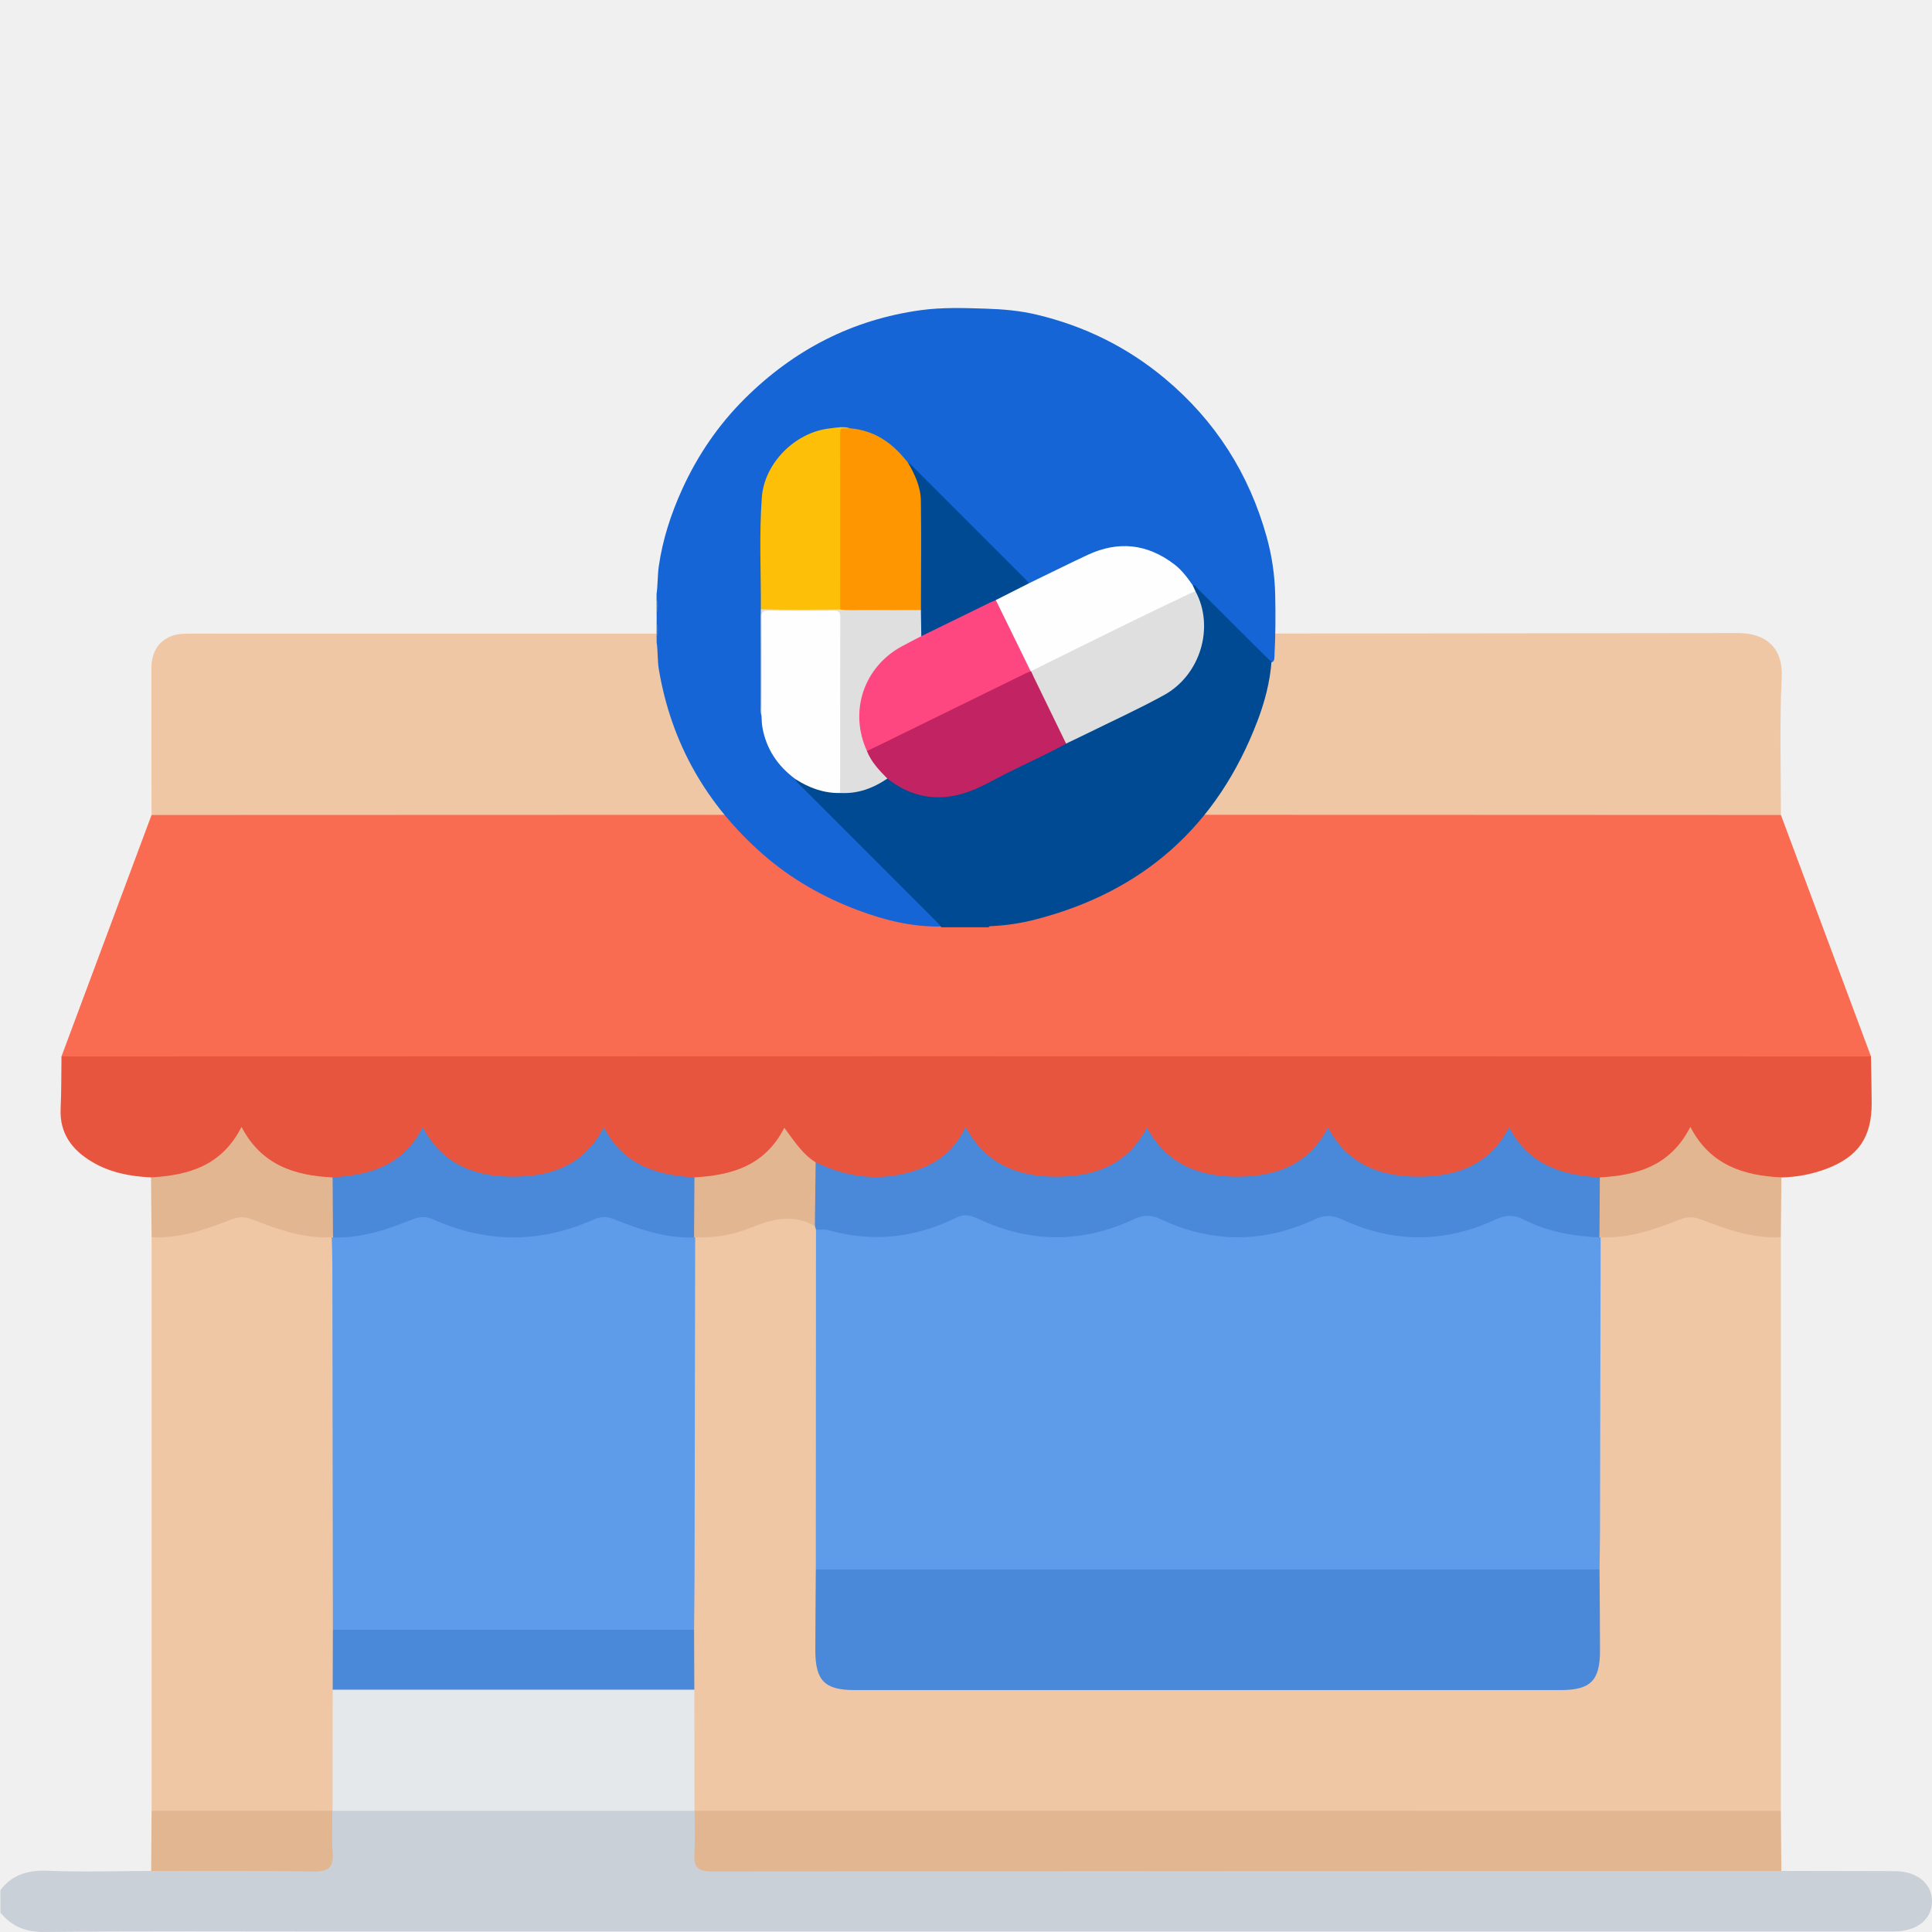
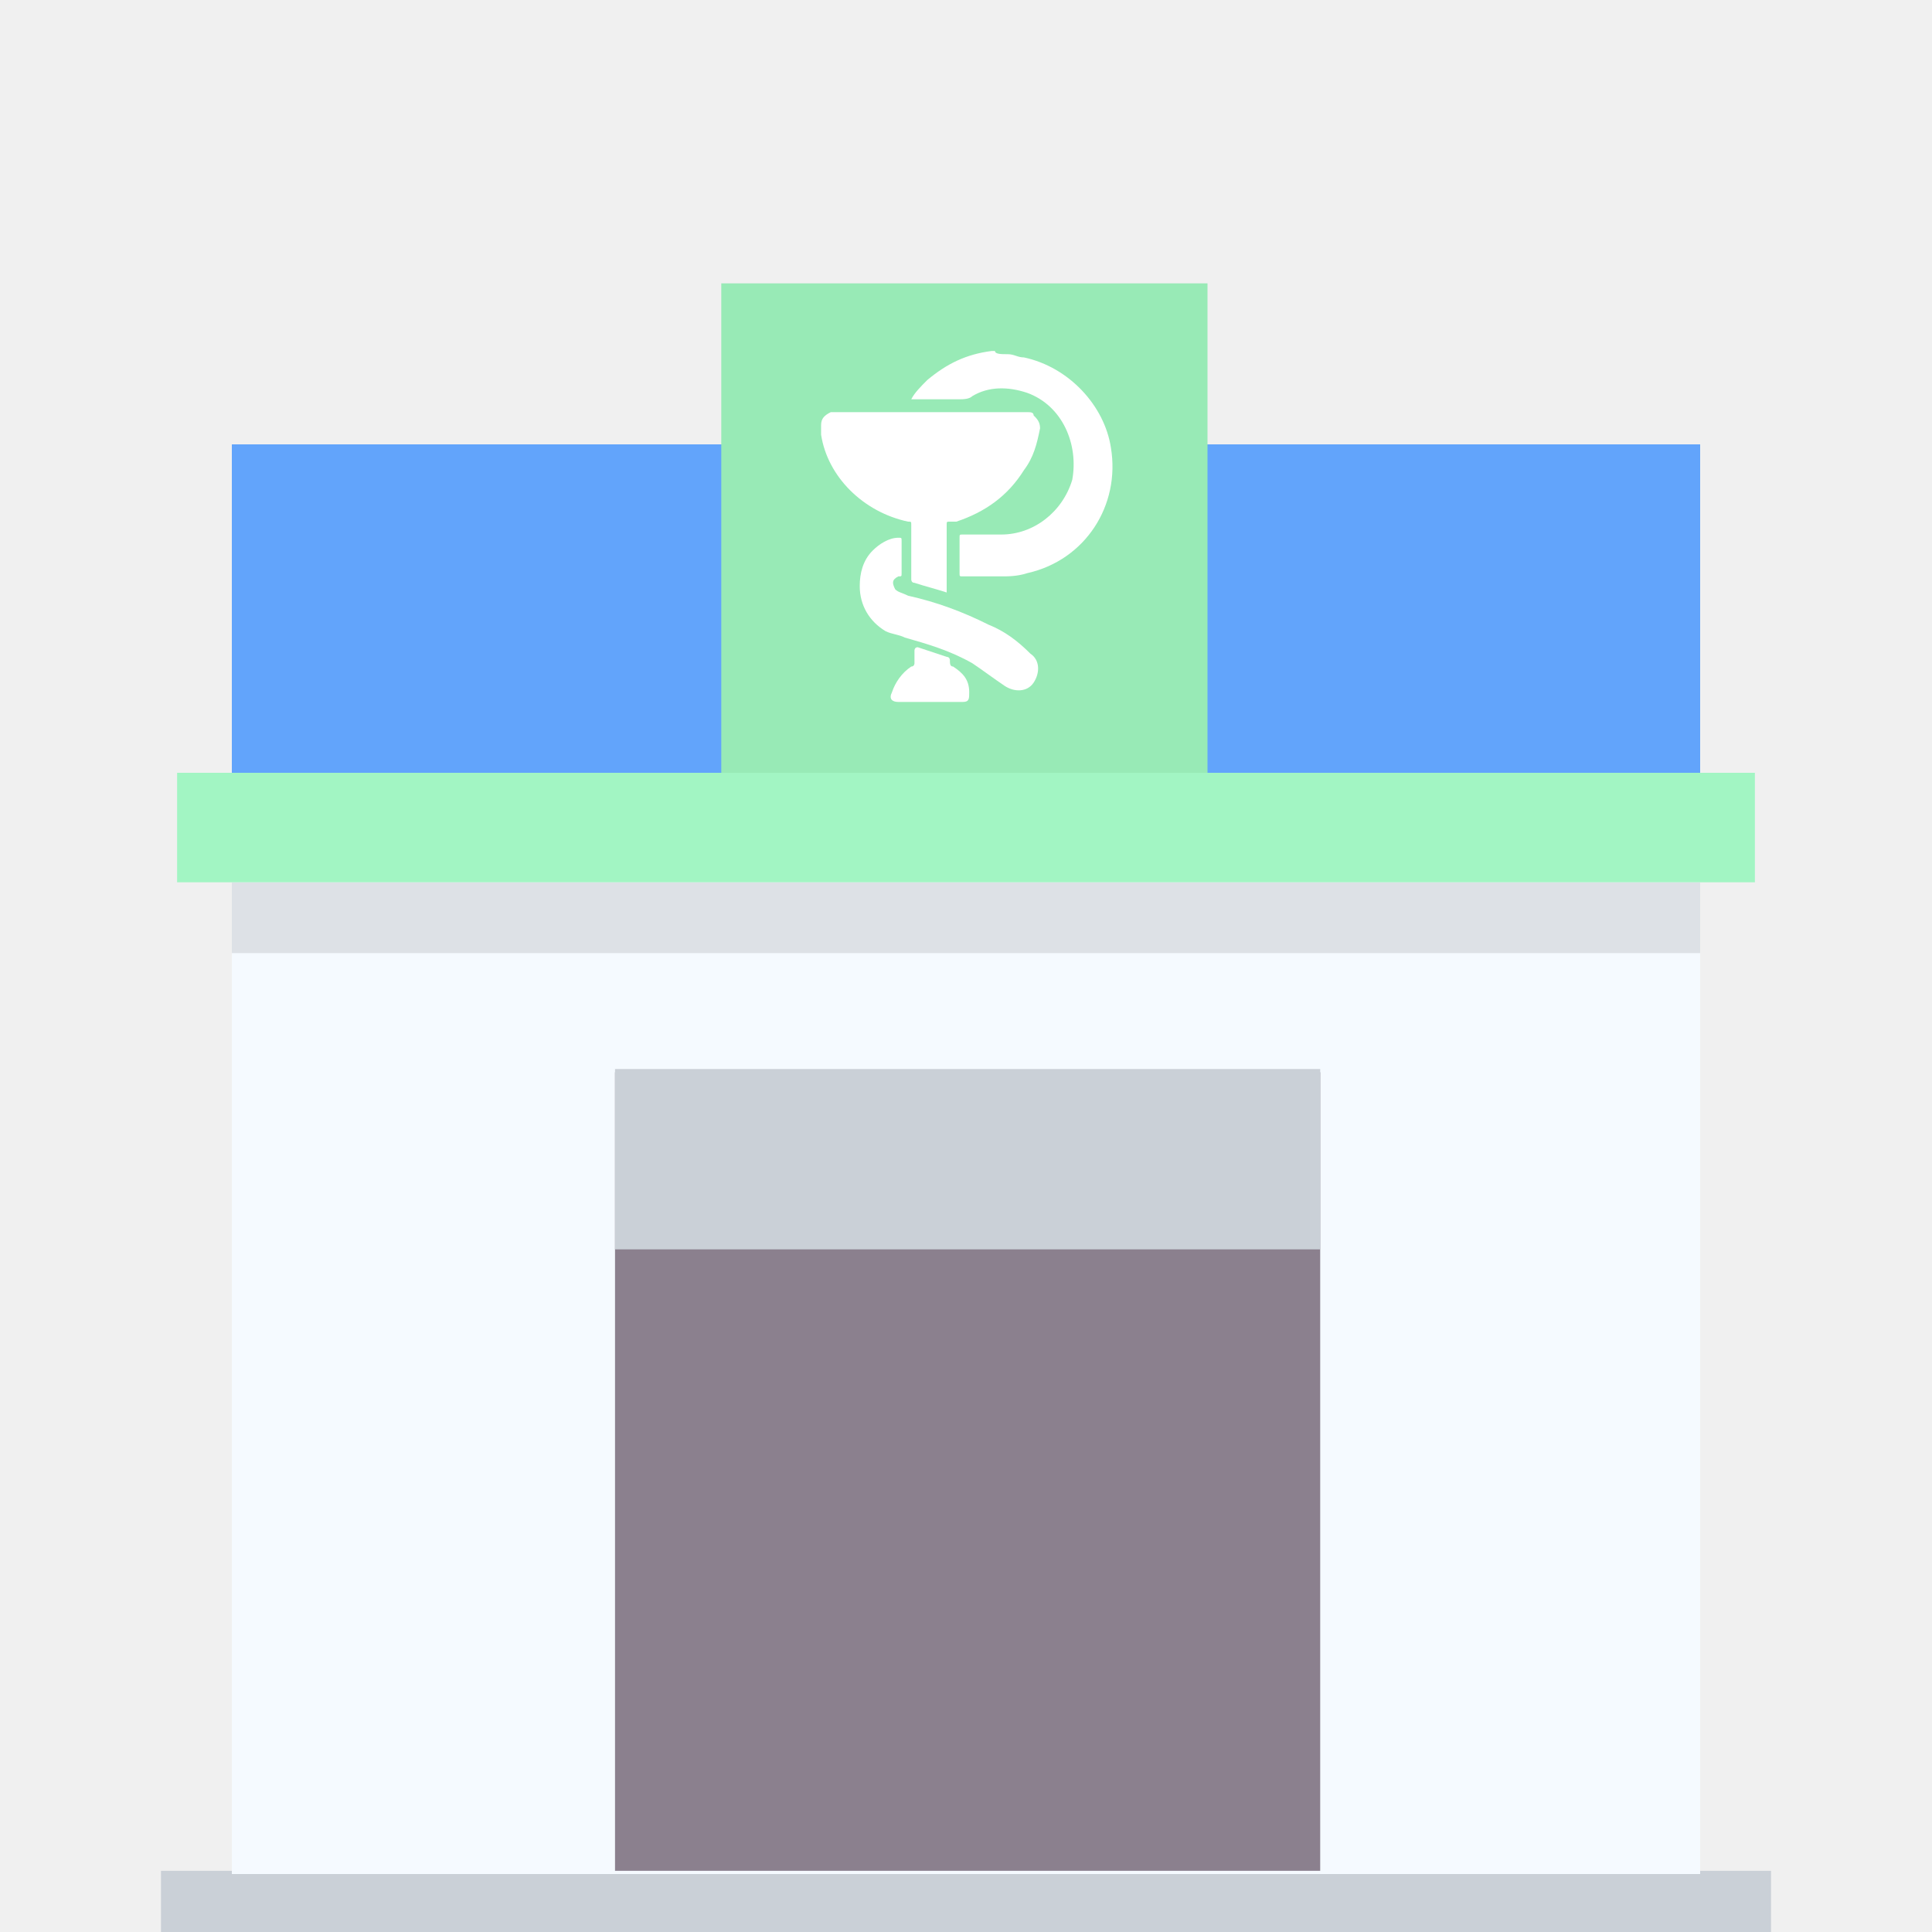
- <svg xmlns="http://www.w3.org/2000/svg" version="1.1" id="Camada_1" width="60" height="60" x="0px" y="0px" viewBox="0 0 50 50" style="enable-background:new 0 0 50 50;" xml:space="preserve">
+ <svg xmlns="http://www.w3.org/2000/svg" version="1.1" id="Camada_1" widht="60" height="60" x="0px" y="0px" viewBox="0 0 60 60" style="enable-background:new 0 0 60 60;" xml:space="preserve">
+   <style type="text/css">
+ 	.st0{fill:#CAD0D7;}
+ 	.st1{fill:#F5FAFF;}
+ 	.st2{opacity:0.1;}
+ 	.st3{fill:#62A4FB;}
+ 	.st4{fill:#A2F5C3;}
+ 	.st5{fill:#98EAB6;}
+ 	.st6{fill-rule:evenodd;clip-rule:evenodd;fill:#8B808E;}
+ 	.st7{fill:#FFFFFF;}
+ </style>
+   <rect x="5" y="58.1" class="st0" width="50" height="1.9" />
+   <rect x="7.2" y="13.8" class="st1" width="45.6" height="44.4" />
+   <rect x="7.2" y="27.4" class="st2" width="45.6" height="2.2" />
+   <rect x="7.2" y="13.8" class="st3" width="45.6" height="11.9" />
+   <rect x="5.5" y="24" class="st4" width="49" height="3.4" />
+   <rect x="22.4" y="8.8" class="st5" width="15.1" height="15.2" />
+   <rect x="19.1" y="33.3" class="st6" width="21.9" height="24.8" />
+   <rect x="19.1" y="33.2" class="st0" width="21.9" height="5.6" />
  <g>
-     <path style="fill:#CAD0D7;" d="M0.01,48.914c0.314-0.405,0.721-0.52,1.23-0.499c0.889,0.037,1.781,0.007,2.671,0.005   c0.207-0.17,0.457-0.143,0.697-0.144c1.085-0.004,2.17,0.004,3.254-0.004c0.534-0.004,0.572-0.052,0.589-0.587   c0.008-0.257-0.027-0.52,0.076-0.769c0.03-0.058,0.075-0.101,0.132-0.131c0.217-0.093,0.446-0.078,0.673-0.078   c2.633-0.002,5.267-0.002,7.9,0c0.227,0,0.456-0.016,0.675,0.072c0.06,0.029,0.107,0.072,0.14,0.13   c0.117,0.263,0.095,0.544,0.084,0.817c-0.015,0.402,0.168,0.561,0.555,0.54c0.178-0.01,0.357,0,0.536,0   c8.645,0,17.291-0.001,25.936,0.003c0.319,0,0.655-0.069,0.942,0.15c0.976,0.002,1.952,0.003,2.928,0.006   c0.587,0.002,0.977,0.32,0.972,0.787c-0.005,0.465-0.393,0.774-0.985,0.774c-13.451,0.001-26.901,0.001-40.352,0.001   c-2.505,0-5.01-0.014-7.514,0.012c-0.488,0.005-0.842-0.142-1.138-0.5C0.01,49.304,0.01,49.109,0.01,48.914z" />
-     <path style="fill:#FA6C51;" d="M1.591,27.34c0.777-2.083,1.554-4.165,2.331-6.248c0.139-0.136,0.317-0.153,0.498-0.161   c0.163-0.007,0.325-0.005,0.488-0.005c13.399,0,26.798-0.001,40.197,0.003c0.333,0,0.689-0.083,0.985,0.163   c0.777,2.083,1.554,4.165,2.331,6.248c-0.124,0.13-0.289,0.138-0.451,0.148c-0.179,0.011-0.358,0.007-0.537,0.007   c-14.951,0-29.902,0.001-44.854-0.004C2.247,27.491,1.891,27.58,1.591,27.34z" />
-     <path style="fill:#EFC7A4;" d="M46.09,21.092c-6.019-0.002-12.039-0.006-18.058-0.006c-8.037,0-16.073,0.004-24.11,0.006   c-0.002-1.268-0.007-2.537-0.004-3.805c0.001-0.541,0.336-0.878,0.869-0.887c0.341-0.006,0.683-0.001,1.024-0.001   c13.057,0,26.114,0.005,39.171-0.015c0.713-0.001,1.167,0.378,1.129,1.147C46.053,18.716,46.092,19.905,46.09,21.092z" />
-     <path style="fill:#EFC7A4;" d="M46.089,32.018c0,4.949,0,9.899,0,14.848c-0.267,0.221-0.588,0.154-0.891,0.154   c-6.648,0.004-13.295,0.003-19.943,0.003c-2.162,0-4.323,0.002-6.485-0.002c-0.272-0.001-0.558,0.044-0.793-0.158l-0.006,0.001   c-0.14-0.157-0.149-0.352-0.149-0.546c0-0.854-0.018-1.707,0.009-2.561c-0.016-0.534-0.016-1.067,0-1.601   c-0.029-3.198-0.009-6.397-0.01-9.595c0-0.146,0.01-0.292,0.063-0.431c0.085-0.193,0.264-0.222,0.442-0.244   c0.533-0.068,1.052-0.199,1.548-0.404c0.5-0.206,0.911-0.073,1.29,0.266c0.03,0.054,0.05,0.112,0.063,0.172   c0.066,1.072,0.026,2.144,0.027,3.216c0.002,1.819,0.021,3.639-0.01,5.458c0.023,0.683,0,1.366,0.012,2.05   c0.012,0.718,0.214,0.931,0.939,0.935c2.083,0.012,4.165,0.004,6.248,0.004c3.823,0.001,7.647,0,11.47,0   c0.195,0,0.391,0.007,0.585-0.01c0.517-0.045,0.726-0.249,0.747-0.774c0.03-0.731-0.009-1.464,0.018-2.196   c-0.028-2.683-0.009-5.365-0.009-8.048c0-0.146,0.01-0.293,0.065-0.431c0.099-0.21,0.301-0.228,0.492-0.245   c0.682-0.062,1.298-0.49,1.96-0.479c0.644,0.01,1.247,0.414,1.913,0.477C45.83,31.892,45.975,31.912,46.089,32.018z" />
-     <path style="fill:#E8553E;" d="M1.591,27.34c7.496-0.002,14.992-0.005,22.488-0.005c8.114,0,16.228,0.003,24.342,0.005   c0.006,0.403,0.017,0.806,0.018,1.209c0.002,0.875-0.34,1.381-1.156,1.694c-0.378,0.145-0.773,0.219-1.179,0.23   c-0.809,0.22-1.483-0.088-2.005-0.648c-0.321-0.345-0.424-0.29-0.701,0.02c-0.518,0.582-1.241,0.722-1.99,0.745   c-0.84-0.03-1.613-0.223-2.161-0.926c-0.147-0.188-0.25-0.159-0.37,0.015c-0.827,1.19-3.424,1.227-4.296,0.012   c-0.146-0.203-0.257-0.202-0.402-0.001c-0.861,1.198-3.462,1.196-4.296-0.011c-0.121-0.175-0.236-0.213-0.368-0.015   c-0.822,1.231-3.522,1.222-4.328,0.004c-0.094-0.142-0.172-0.197-0.337-0.042c-1.154,1.083-2.376,1.257-3.781,0.561   c-0.296-0.176-0.501-0.45-0.752-0.745c-0.581,0.844-1.41,1.126-2.361,1.144c-0.842-0.032-1.613-0.231-2.156-0.942   c-0.124-0.162-0.203-0.15-0.336-0.001c-0.969,1.091-2.162,1.12-3.44,0.698c-0.365-0.12-0.656-0.358-0.886-0.664   c-0.123-0.164-0.219-0.216-0.37-0.021c-0.547,0.706-1.319,0.903-2.162,0.932c-0.856-0.031-1.642-0.227-2.19-0.957   c-0.173-0.23-0.259-0.073-0.359,0.059c-0.412,0.543-1.006,0.741-1.638,0.863c-0.178,0.034-0.356,0.041-0.511-0.082   c-0.537-0.025-1.057-0.123-1.525-0.402c-0.519-0.309-0.843-0.735-0.814-1.377C1.59,28.243,1.585,27.791,1.591,27.34z" />
-     <path style="fill:#EFC7A4;" d="M3.923,46.866c0-4.949,0-9.899,0-14.848c0.753-0.242,1.539-0.367,2.283-0.644   c0.09-0.033,0.194,0.004,0.286,0.038c0.61,0.227,1.23,0.415,1.879,0.496c0.133,0.017,0.249,0.073,0.314,0.204   c0.06,0.138,0.072,0.284,0.072,0.43c0,3.201,0.021,6.403-0.009,9.604c0.014,0.534,0.016,1.069,0,1.603   c0.026,0.856,0.009,1.712,0.009,2.568c0,0.194-0.009,0.39-0.15,0.548L8.6,46.864c-0.171,0.156-0.384,0.154-0.594,0.155   c-1.163,0.005-2.326,0.005-3.488,0C4.308,47.018,4.093,47.025,3.923,46.866z" />
-     <path style="fill:#E3B692;" d="M17.978,46.864c9.37,0.001,18.741,0.002,28.111,0.003c0.004,0.518,0.008,1.036,0.012,1.553   c-9.231,0.002-18.462,0.002-27.693,0.012c-0.347,0-0.459-0.112-0.437-0.448C17.995,47.612,17.977,47.237,17.978,46.864z" />
-     <path style="fill:#E3B692;" d="M8.586,32.019c-0.729,0.039-1.398-0.203-2.059-0.461c-0.199-0.078-0.348-0.071-0.544,0.004   c-0.662,0.254-1.331,0.499-2.06,0.456c-0.005-0.516-0.01-1.031-0.015-1.547c0.965-0.054,1.83-0.296,2.343-1.306   c0.512,0.985,1.373,1.261,2.355,1.306c0.233,0.489,0.175,0.987,0.048,1.488C8.632,31.979,8.609,31.999,8.586,32.019z" />
-     <path style="fill:#E3B692;" d="M41.405,30.471c0.965-0.053,1.829-0.298,2.341-1.307c0.512,0.989,1.376,1.261,2.357,1.307   c-0.005,0.516-0.01,1.031-0.015,1.547c-0.73,0.043-1.398-0.202-2.06-0.456c-0.197-0.075-0.345-0.082-0.544-0.004   c-0.661,0.257-1.33,0.5-2.059,0.461c-0.022-0.02-0.045-0.04-0.067-0.06C41.23,31.458,41.172,30.96,41.405,30.471z" />
-     <path style="fill:#E3B692;" d="M3.923,46.866c1.559-0.001,3.118-0.002,4.677-0.003c0.001,0.356-0.018,0.713,0.008,1.067   c0.026,0.364-0.071,0.513-0.476,0.505c-1.406-0.027-2.813-0.013-4.22-0.015C3.915,47.902,3.919,47.384,3.923,46.866z" />
-     <path style="fill:#E4E8EB;" d="M8.606,46.864c0.001-1.045,0.002-2.09,0.004-3.135c0.189-0.167,0.422-0.147,0.647-0.147   c2.689-0.004,5.377-0.004,8.066,0c0.224,0,0.458-0.019,0.647,0.147c0.001,1.045,0.003,2.09,0.004,3.135   C14.85,46.864,11.728,46.864,8.606,46.864z" />
-     <path style="fill:#5E9CEA;" d="M21.113,40.617c0.002-2.932,0.004-5.863,0.005-8.795c0.203-0.179,0.436-0.102,0.65-0.052   c0.975,0.228,1.905,0.07,2.803-0.323c0.308-0.134,0.585-0.122,0.888,0.012c1.256,0.555,2.52,0.557,3.777-0.001   c0.303-0.135,0.581-0.147,0.888-0.009c1.271,0.571,2.55,0.566,3.821,0c0.306-0.136,0.584-0.126,0.888,0.009   c1.256,0.562,2.519,0.548,3.778,0.004c0.246-0.106,0.492-0.19,0.749-0.066c0.534,0.257,1.105,0.374,1.681,0.477   c0.129,0.023,0.255,0.051,0.352,0.149c0,0,0.031-0.004,0.031-0.004c-0.005,2.542-0.01,5.084-0.016,7.627   c-0.001,0.324-0.008,0.647-0.012,0.971c-0.186,0.176-0.422,0.154-0.647,0.154c-6.33,0.004-12.66,0.004-18.99,0   C21.535,40.771,21.299,40.793,21.113,40.617z" />
-     <path style="fill:#5E9CEA;" d="M8.615,42.179c-0.004-3.16-0.008-6.32-0.014-9.48c0-0.227-0.01-0.453-0.015-0.68   c0,0,0.03,0.004,0.03,0.004c0.751-0.254,1.539-0.373,2.285-0.647c0.168-0.062,0.349,0.053,0.513,0.121   c1.25,0.518,2.5,0.522,3.746-0.002c0.32-0.135,0.618-0.149,0.938-0.004c0.582,0.265,1.219,0.329,1.835,0.471   c0.019,0.019,0.039,0.038,0.058,0.056c-0.005,2.901-0.01,5.801-0.016,8.702c-0.001,0.486-0.008,0.972-0.012,1.458   c-0.186,0.176-0.422,0.153-0.647,0.154c-2.685,0.004-5.37,0.004-8.054,0C9.037,42.333,8.801,42.355,8.615,42.179z" />
-     <path style="fill:#4A88DA;" d="M21.113,40.617c6.761,0,13.522,0,20.283,0c0.004,0.699,0.011,1.398,0.012,2.097   c0.001,0.777-0.243,1.024-1.008,1.025c-3.122,0.001-6.243,0-9.365,0c-2.975,0-5.951,0-8.926,0c-0.765,0-1.009-0.248-1.008-1.025   C21.102,42.015,21.109,41.316,21.113,40.617z" />
-     <path style="fill:#4A88DA;" d="M41.394,32.023c-0.686-0.028-1.353-0.152-1.969-0.463c-0.261-0.132-0.473-0.113-0.733,0.007   c-1.31,0.606-2.632,0.606-3.942-0.001c-0.26-0.12-0.47-0.129-0.733-0.006c-1.326,0.62-2.662,0.613-3.985-0.01   c-0.245-0.116-0.446-0.109-0.689,0.005c-1.325,0.619-2.658,0.619-3.987,0.005c-0.198-0.091-0.375-0.161-0.598-0.051   c-1.057,0.521-2.155,0.655-3.3,0.331c-0.106-0.03-0.226-0.013-0.34-0.018c-0.01-0.031-0.019-0.063-0.029-0.094   c-0.213-0.552-0.242-1.101,0.02-1.647c0.739,0.353,1.5,0.485,2.312,0.288c0.681-0.165,1.231-0.487,1.57-1.201   c0.515,0.966,1.361,1.287,2.349,1.285c0.973-0.003,1.825-0.284,2.343-1.271c0.511,0.952,1.357,1.274,2.345,1.271   c0.973-0.003,1.825-0.286,2.341-1.27c0.512,0.954,1.359,1.274,2.347,1.27c0.972-0.004,1.824-0.286,2.342-1.276   c0.503,0.974,1.37,1.239,2.346,1.295C41.402,30.988,41.398,31.506,41.394,32.023z" />
-     <path style="fill:#4A88DA;" d="M8.615,42.179c3.116,0,6.232,0,9.348,0c0.002,0.517,0.004,1.034,0.006,1.55c-3.12,0-6.24,0-9.359,0   C8.611,43.213,8.613,42.696,8.615,42.179z" />
-     <path style="fill:#E3B692;" d="M21.109,30.081c-0.007,0.549-0.013,1.098-0.02,1.647c-0.554-0.314-1.088-0.185-1.637,0.037   c-0.463,0.188-0.954,0.283-1.461,0.253c0,0-0.03,0.004-0.03,0.004c-0.202-0.519-0.224-1.036,0.01-1.552   c0.962-0.054,1.824-0.295,2.327-1.283C20.552,29.526,20.764,29.869,21.109,30.081z" />
-     <path style="fill:#4A88DA;" d="M17.972,30.471c-0.003,0.517-0.007,1.035-0.01,1.552c-0.729,0.03-1.402-0.203-2.062-0.467   c-0.2-0.08-0.351-0.077-0.545,0.009c-1.374,0.611-2.756,0.611-4.13,0c-0.194-0.086-0.345-0.089-0.545-0.009   c-0.66,0.264-1.333,0.496-2.062,0.467c-0.003-0.517-0.007-1.035-0.01-1.552c0.96-0.061,1.826-0.299,2.332-1.298   c0.513,0.97,1.363,1.284,2.351,1.279c0.971-0.004,1.822-0.287,2.336-1.277C16.129,30.152,16.996,30.415,17.972,30.471z" />
+     <path class="st7" d="M31.3,11c0.2,0,0.3,0.1,0.5,0.1c1.4,0.3,2.5,1.5,2.7,2.8c0.3,1.8-0.8,3.5-2.6,3.9c-0.3,0.1-0.6,0.1-0.8,0.1   c-0.4,0-0.8,0-1.2,0c-0.1,0-0.1,0-0.1-0.1c0-0.4,0-0.7,0-1.1c0-0.1,0-0.1,0.1-0.1c0.4,0,0.8,0,1.2,0c1,0,1.9-0.7,2.2-1.7   c0.2-1.1-0.3-2.3-1.4-2.7c-0.6-0.2-1.2-0.2-1.7,0.1c-0.1,0.1-0.3,0.1-0.4,0.1c-0.5,0-1,0-1.5,0c0.1-0.2,0.3-0.4,0.5-0.6   c0.6-0.5,1.2-0.8,2-0.9c0,0,0,0,0,0c0,0,0,0,0.1,0C30.9,11,31.1,11,31.3,11C31.3,11,31.3,11,31.3,11z" />
+     <path class="st7" d="M31.3,11c-0.1,0-0.2,0-0.4,0c0,0-0.1,0-0.1,0C30.9,11,31.1,11,31.3,11z" />
+     <path class="st7" d="M29.4,18.4c-0.3-0.1-0.7-0.2-1-0.3c-0.1,0-0.1-0.1-0.1-0.1c0-0.6,0-1.1,0-1.7c0-0.1,0-0.1-0.1-0.1   c-1.4-0.3-2.5-1.4-2.7-2.7c0-0.1,0-0.2,0-0.3c0-0.2,0.1-0.3,0.3-0.4c0,0,0.1,0,0.1,0c2,0,4,0,6,0c0.1,0,0.2,0,0.2,0.1   c0.1,0.1,0.2,0.2,0.2,0.4c-0.1,0.5-0.2,0.9-0.5,1.3c-0.5,0.8-1.2,1.3-2.1,1.6c-0.1,0-0.1,0-0.2,0c-0.1,0-0.1,0-0.1,0.1   c0,0.7,0,1.3,0,2C29.4,18.3,29.4,18.4,29.4,18.4z" />
+     <path class="st7" d="M28,17.3c0,0.2,0,0.4,0,0.5c0,0.1,0,0.1-0.1,0.1c-0.2,0.1-0.2,0.2-0.1,0.4c0.1,0.1,0.2,0.1,0.4,0.2   c0.9,0.2,1.7,0.5,2.5,0.9c0.5,0.2,0.9,0.5,1.3,0.9c0.3,0.2,0.3,0.6,0.1,0.9c-0.2,0.3-0.6,0.3-0.9,0.1c-0.3-0.2-0.7-0.5-1-0.7   c-0.7-0.4-1.4-0.6-2.1-0.8c-0.2-0.1-0.4-0.1-0.6-0.2c-0.5-0.3-0.8-0.8-0.8-1.4c0-0.4,0.1-0.8,0.4-1.1c0.2-0.2,0.5-0.4,0.8-0.4   c0.1,0,0.1,0,0.1,0.1C28,16.9,28,17.1,28,17.3z" />
+     <path class="st7" d="M28.9,21.8c-0.3,0-0.6,0-1,0c-0.2,0-0.3-0.1-0.2-0.3c0.1-0.3,0.3-0.6,0.6-0.8c0.1,0,0.1-0.1,0.1-0.1   c0-0.1,0-0.3,0-0.4c0,0,0-0.1,0.1-0.1c0.3,0.1,0.6,0.2,0.9,0.3c0.1,0,0.1,0.1,0.1,0.1c0,0.1,0,0.2,0.1,0.2c0.3,0.2,0.5,0.4,0.5,0.8   c0,0.2,0,0.3-0.2,0.3C29.5,21.8,29.2,21.8,28.9,21.8z" />
  </g>
-   <g>
-     <path style="fill:#1565D7;" d="M16.992,15.495c0-0.042,0-0.083,0-0.125c0.034-0.236,0.023-0.475,0.057-0.711   c0.099-0.696,0.315-1.358,0.605-1.996c0.401-0.881,0.938-1.669,1.626-2.352c1.268-1.258,2.779-2.041,4.552-2.284   c0.555-0.076,1.12-0.057,1.682-0.039c0.444,0.014,0.881,0.052,1.314,0.155c1.238,0.294,2.35,0.842,3.325,1.658   c1.3,1.088,2.172,2.457,2.627,4.089c0.137,0.493,0.211,0.994,0.222,1.508c0.012,0.531,0.009,1.06-0.02,1.59   c-0.003,0.052,0.002,0.106-0.047,0.142c-0.079,0.034-0.13-0.017-0.177-0.064c-0.582-0.579-1.166-1.155-1.738-1.743   c-0.059-0.06-0.116-0.118-0.191-0.156c-0.13-0.121-0.214-0.28-0.346-0.401c-0.62-0.566-1.33-0.705-2.115-0.432   c-0.384,0.133-0.733,0.349-1.097,0.528c-0.154,0.076-0.31,0.149-0.467,0.217c-0.053,0.023-0.105,0.047-0.165,0.039   c-0.08-0.021-0.131-0.082-0.186-0.137c-0.902-0.901-1.804-1.803-2.705-2.705c-0.095-0.095-0.174-0.208-0.292-0.279   c-0.115-0.098-0.195-0.229-0.306-0.331c-0.337-0.308-0.729-0.49-1.184-0.536c-0.326-0.061-0.635,0.022-0.927,0.142   c-0.754,0.308-1.172,0.879-1.269,1.691c-0.027,0.224-0.022,0.446-0.023,0.67c-0.003,0.64-0.001,1.28,0,1.92   c0,0.083-0.004,0.166-0.016,0.249c-0.004,0.819,0,1.637-0.002,2.455c0,0.074,0.017,0.144,0.03,0.215   c0.014,0.292,0.065,0.574,0.194,0.842c0.131,0.272,0.312,0.5,0.539,0.696c0.047,0.041,0.097,0.078,0.134,0.129   c0.059,0.114,0.165,0.184,0.253,0.272c1.126,1.125,2.253,2.25,3.376,3.378c0.049,0.049,0.132,0.095,0.073,0.19   c-0.734,0.008-1.433-0.164-2.115-0.419c-0.91-0.341-1.745-0.814-2.476-1.457c-1.451-1.276-2.362-2.861-2.685-4.773   c-0.04-0.234-0.023-0.475-0.058-0.71c0-0.042,0-0.083,0-0.125c0.026-0.125,0.026-0.25,0-0.375c0-0.083,0-0.167,0-0.25   C17.018,15.745,17.018,15.62,16.992,15.495z" />
-     <path style="fill:#004A93;" d="M32.906,17.123c-0.04,0.531-0.175,1.043-0.363,1.536c-1.03,2.703-2.948,4.42-5.752,5.139   c-0.366,0.094-0.742,0.152-1.122,0.17c-0.029,0.001-0.064-0.008-0.081,0.029c-0.406,0-0.813,0-1.219,0   c-0.011-0.012-0.032-0.014-0.033-0.035c-0.042-0.046-0.083-0.094-0.127-0.138c-1.164-1.164-2.328-2.328-3.491-3.492   c-0.051-0.051-0.114-0.093-0.134-0.169c0.06-0.028,0.113-0.004,0.163,0.025c0.307,0.18,0.641,0.265,0.994,0.288   c0.404-0.008,0.781-0.107,1.125-0.326c0.026-0.017,0.057-0.025,0.089-0.028c0.078,0,0.135,0.047,0.196,0.086   c0.632,0.407,1.293,0.477,1.989,0.18c0.325-0.139,0.638-0.304,0.953-0.463c0.487-0.246,0.98-0.48,1.469-0.72   c0.172-0.109,0.365-0.176,0.546-0.268c0.635-0.325,1.279-0.63,1.914-0.954c0.938-0.479,1.353-1.674,0.873-2.656   c-0.02-0.059-0.067-0.114-0.029-0.182c0.073-0.013,0.096,0.054,0.132,0.09c0.59,0.587,1.179,1.176,1.768,1.764   C32.81,17.043,32.859,17.082,32.906,17.123z" />
-     <path style="fill:#3C77C2;" d="M16.992,15.495c0.058,0.125,0.043,0.25,0,0.375C16.992,15.745,16.992,15.62,16.992,15.495z" />
-     <path style="fill:#3C77C2;" d="M16.992,16.12c0.043,0.125,0.058,0.25,0,0.375C16.992,16.37,16.992,16.245,16.992,16.12z" />
-     <path style="fill:#FD9600;" d="M22.004,11.085c0.594,0.051,1.05,0.345,1.418,0.798c0.023,0.028,0.046,0.055,0.069,0.082   c0.302,0.31,0.408,0.695,0.41,1.113c0.005,0.818,0.002,1.636,0.001,2.454c0,0.092,0.016,0.19-0.062,0.265   c-0.062,0.048-0.136,0.044-0.209,0.044c-0.56,0.001-1.119,0.001-1.679,0c-0.078,0-0.157,0.004-0.222-0.051   c-0.053-0.059-0.053-0.133-0.053-0.206c-0.002-1.429-0.002-2.858,0-4.287C21.679,11.068,21.718,11.045,22.004,11.085z" />
-     <path style="fill:#FEFEFE;" d="M30.866,15.145c0.025,0.053,0.049,0.107,0.074,0.16c-0.028,0.071-0.095,0.093-0.155,0.122   c-0.881,0.426-1.759,0.859-2.639,1.288c-0.421,0.205-0.842,0.412-1.262,0.619c-0.056,0.027-0.111,0.058-0.176,0.059   c-0.016-0.001-0.032-0.005-0.046-0.012c-0.069-0.045-0.097-0.12-0.132-0.189c-0.241-0.477-0.477-0.957-0.717-1.435   c-0.037-0.073-0.085-0.145-0.059-0.235c0.026-0.056,0.075-0.085,0.126-0.111c0.19-0.097,0.38-0.192,0.571-0.287   c0.057-0.028,0.115-0.05,0.179-0.029c0.504-0.244,1.006-0.494,1.513-0.732c0.799-0.374,1.552-0.292,2.253,0.246   C30.588,14.756,30.729,14.948,30.866,15.145z" />
-     <path style="fill:#FDBF07;" d="M22.004,11.085c-0.271,0.01-0.261-0.048-0.261,0.26c0.001,1.477,0.001,2.953,0.002,4.43   c-0.036,0.049-0.09,0.047-0.141,0.047c-0.586,0.002-1.172,0.002-1.758,0c-0.057,0-0.116,0.002-0.155-0.053   c0.004-0.966-0.046-1.934,0.025-2.898c0.065-0.887,0.865-1.684,1.751-1.783C21.646,11.068,21.825,11.026,22.004,11.085z" />
-     <path style="fill:#FEFEFE;" d="M21.743,20.523c-0.426,0.008-0.805-0.133-1.158-0.36c-0.46-0.34-0.759-0.783-0.856-1.352   c-0.016-0.091-0.015-0.185-0.021-0.278c-0.023-0.103-0.01-0.207-0.01-0.311c-0.001-0.76,0.002-1.52-0.004-2.28   c-0.001-0.127,0.039-0.155,0.158-0.154c0.578,0.006,1.155,0.002,1.733,0.003c0.202,0,0.223,0.017,0.224,0.222   c0.003,0.833,0.001,1.666,0.001,2.498c0,0.593,0.001,1.187-0.001,1.78C21.809,20.375,21.819,20.462,21.743,20.523z" />
-     <path style="fill:#004A93;" d="M26.63,15.095c-0.286,0.145-0.573,0.29-0.859,0.435c-0.038,0.059-0.094,0.095-0.155,0.126   c-0.512,0.256-1.024,0.512-1.537,0.764c-0.085,0.042-0.182,0.125-0.279,0.01c-0.026-0.217-0.075-0.434,0.034-0.643   c0.001-0.941,0.012-1.882-0.001-2.823c-0.005-0.362-0.157-0.69-0.341-1c0.033,0.025,0.068,0.047,0.097,0.076   c0.987,0.986,1.974,1.973,2.96,2.96C26.578,15.03,26.603,15.064,26.63,15.095z" />
-     <path style="fill:#DFDFDF;" d="M23.833,15.788c0.003,0.225,0.007,0.451,0.01,0.676c0.005,0.08-0.06,0.104-0.112,0.133   c-0.104,0.059-0.213,0.109-0.32,0.163c-0.928,0.469-1.345,1.532-0.982,2.504c0.016,0.044,0.029,0.089,0.043,0.133   c0.107,0.22,0.238,0.424,0.42,0.593c0.044,0.041,0.095,0.085,0.073,0.159c-0.368,0.252-0.769,0.399-1.223,0.373   c0.001-1.52,0-3.041,0.004-4.561c0-0.129-0.046-0.158-0.164-0.157c-0.567,0.005-1.135,0.006-1.703-0.001   c-0.13-0.001-0.168,0.039-0.167,0.168c0.005,0.791,0.003,1.583,0.002,2.374c0,0.062-0.006,0.124-0.009,0.187   c-0.006-0.041-0.016-0.081-0.016-0.122c0-0.881,0-1.762,0.001-2.642c0.685,0.02,1.369,0.009,2.054,0.006   c0.228,0.029,0.456,0.011,0.684,0.012C22.897,15.791,23.365,15.788,23.833,15.788z" />
-     <path style="fill:#C22363;" d="M22.965,20.15c-0.209-0.214-0.417-0.428-0.529-0.714c0.018-0.091,0.096-0.118,0.166-0.15   c0.664-0.312,1.32-0.64,1.978-0.962c0.626-0.306,1.257-0.602,1.877-0.92c0.066-0.034,0.134-0.091,0.216-0.03l0.009-0.003   c0.08,0.023,0.111,0.091,0.142,0.156c0.242,0.513,0.492,1.021,0.748,1.528c0.03,0.06,0.064,0.122,0.018,0.191   c-0.494,0.273-1.009,0.502-1.513,0.754c-0.361,0.181-0.711,0.394-1.095,0.519C24.251,20.754,23.573,20.627,22.965,20.15z" />
-     <path style="fill:#DFDFDF;" d="M27.59,19.244c-0.276-0.569-0.553-1.137-0.829-1.706c-0.027-0.056-0.052-0.112-0.078-0.169   c0.857-0.423,1.712-0.848,2.57-1.268c0.517-0.253,1.038-0.5,1.557-0.748c0.042-0.02,0.087-0.033,0.13-0.049   c0.495,0.919,0.133,2.163-0.815,2.685c-0.658,0.362-1.343,0.673-2.017,1.006C27.936,19.08,27.763,19.161,27.59,19.244z" />
-     <path style="fill:#FE4680;" d="M26.674,17.373c-0.043,0.018-0.088,0.033-0.129,0.053c-1.238,0.607-2.476,1.214-3.714,1.821   c-0.131,0.064-0.263,0.126-0.394,0.189c-0.468-1.018-0.087-2.169,0.897-2.706c0.168-0.092,0.34-0.178,0.51-0.266   c0.586-0.287,1.172-0.573,1.758-0.86c0.055-0.027,0.113-0.049,0.17-0.073C26.072,16.145,26.373,16.759,26.674,17.373z" />
-   </g>
-   <g>
- </g>
-   <g>
- </g>
-   <g>
- </g>
-   <g>
- </g>
-   <g>
- </g>
-   <g>
- </g>
-   <g>
- </g>
-   <g>
- </g>
-   <g>
- </g>
-   <g>
- </g>
-   <g>
- </g>
-   <g>
- </g>
-   <g>
- </g>
-   <g>
- </g>
-   <g>
- </g>
</svg>
